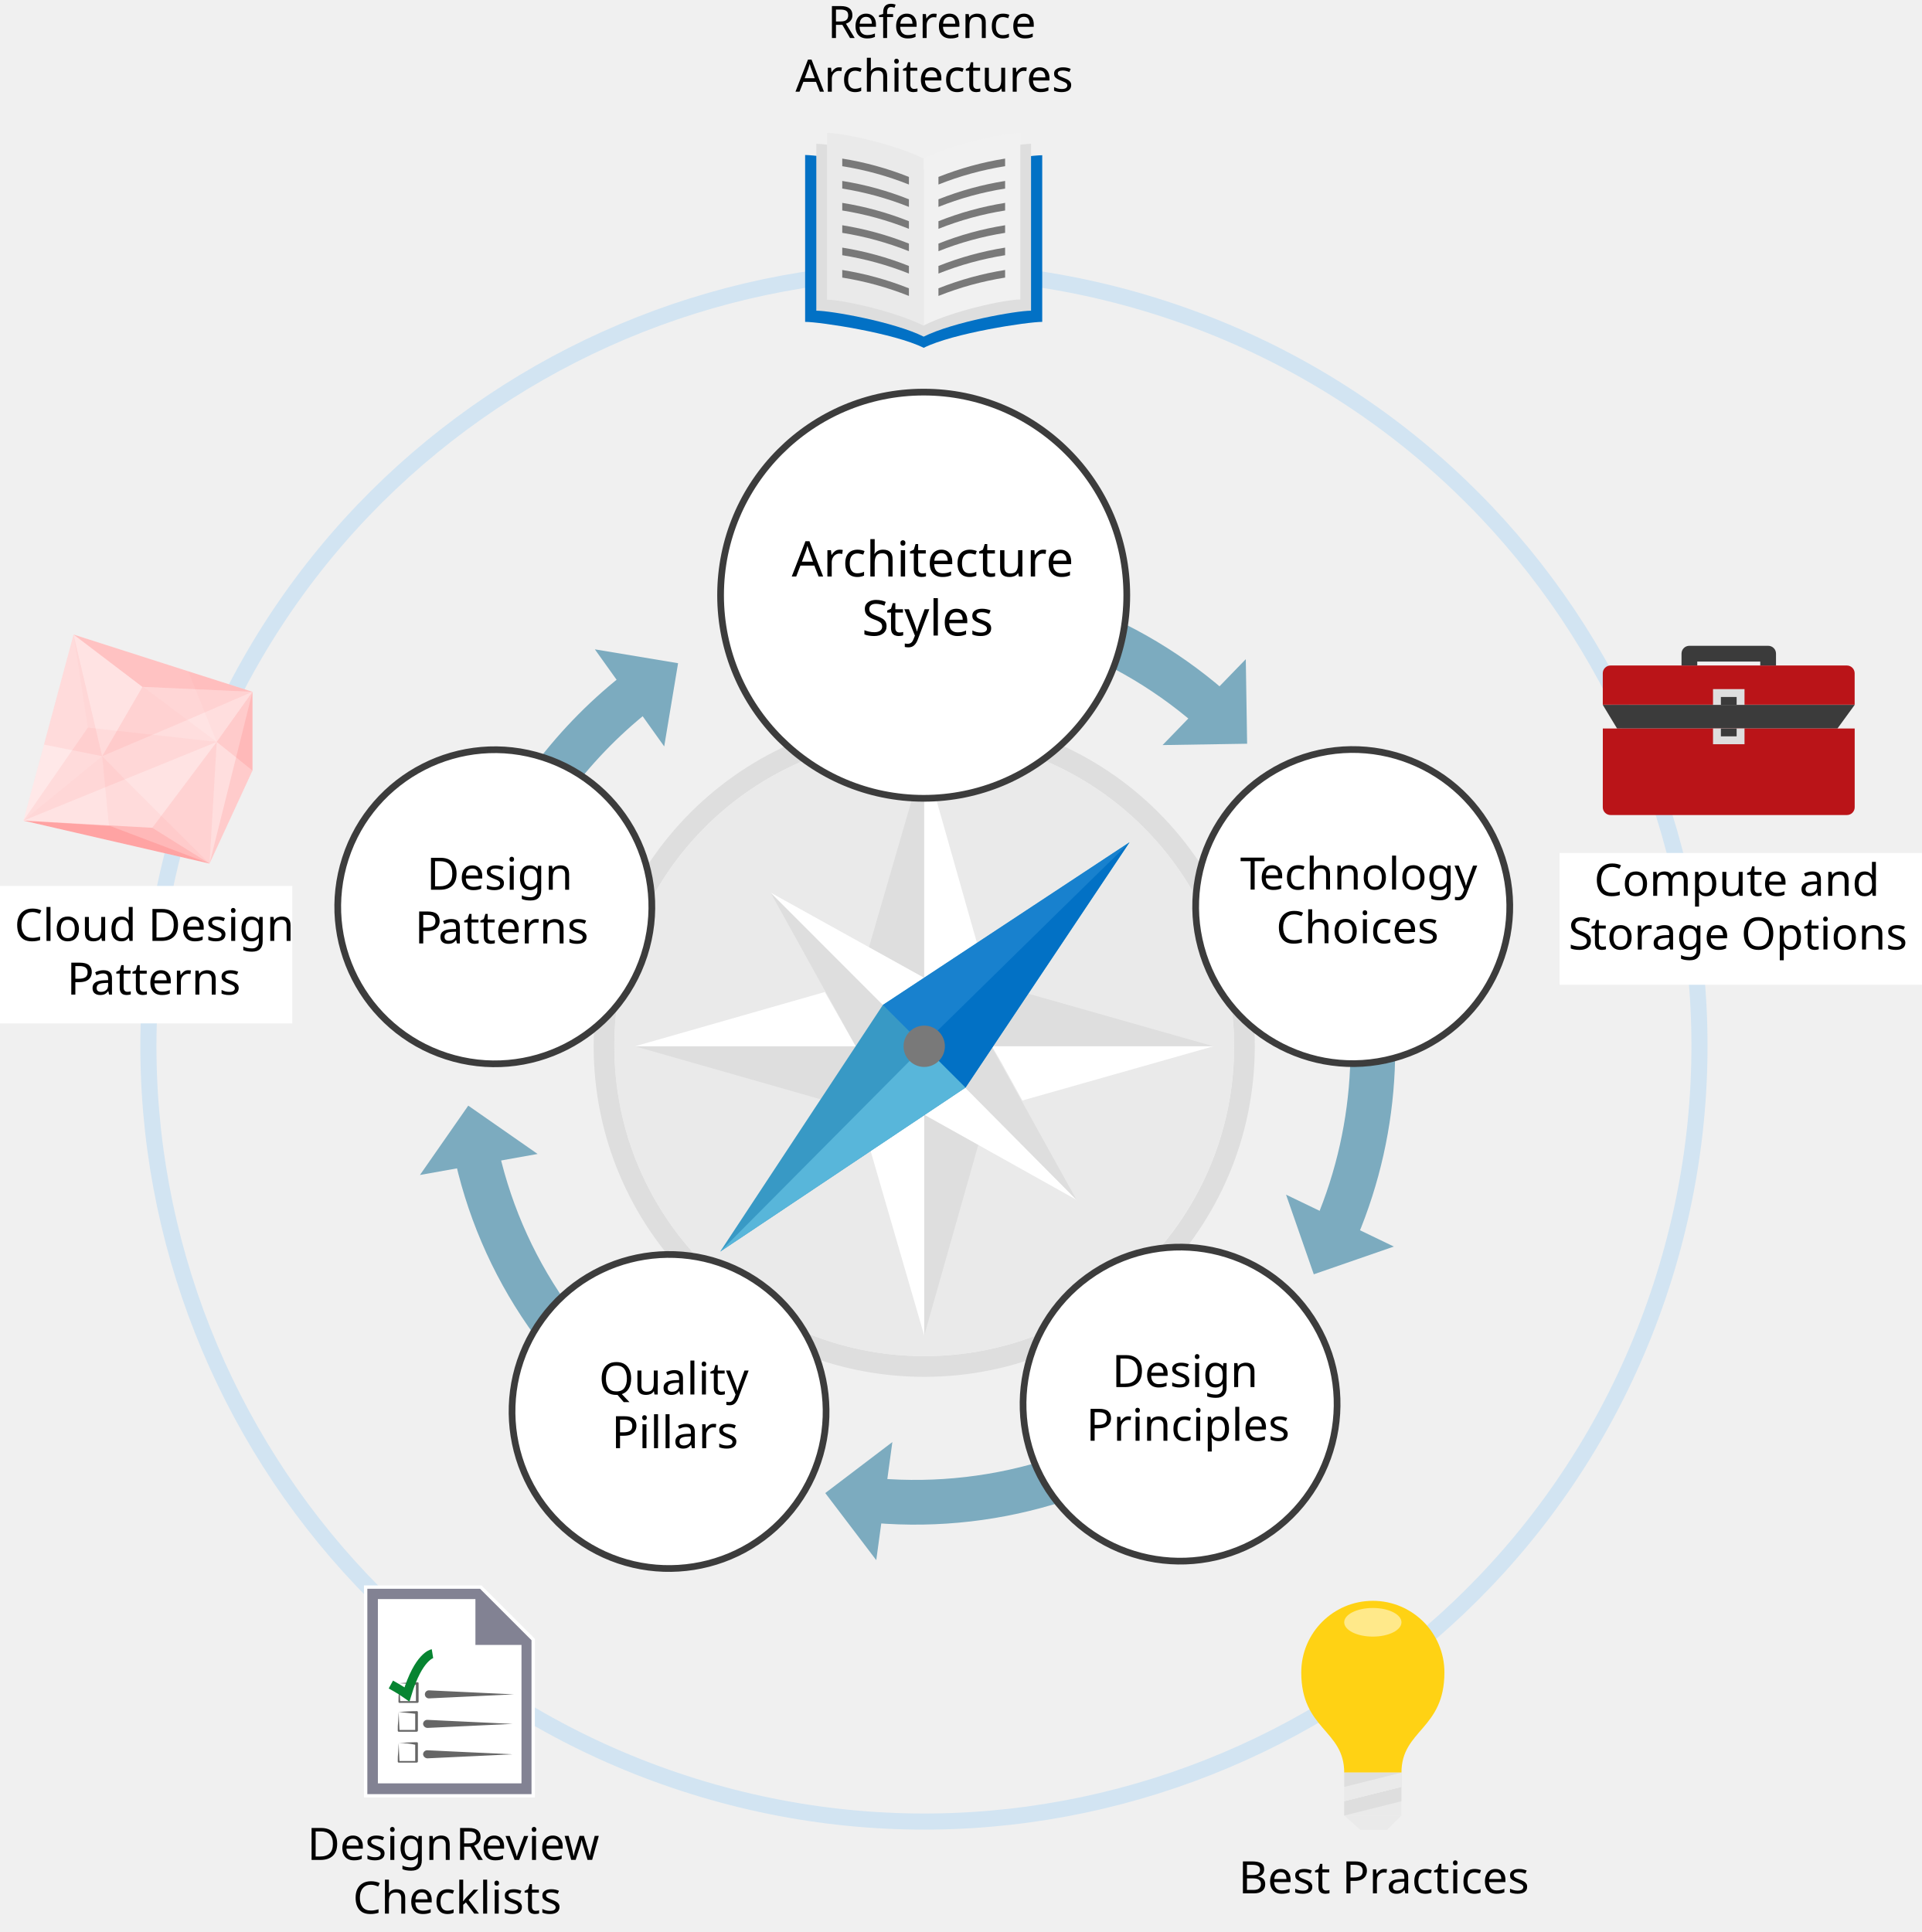
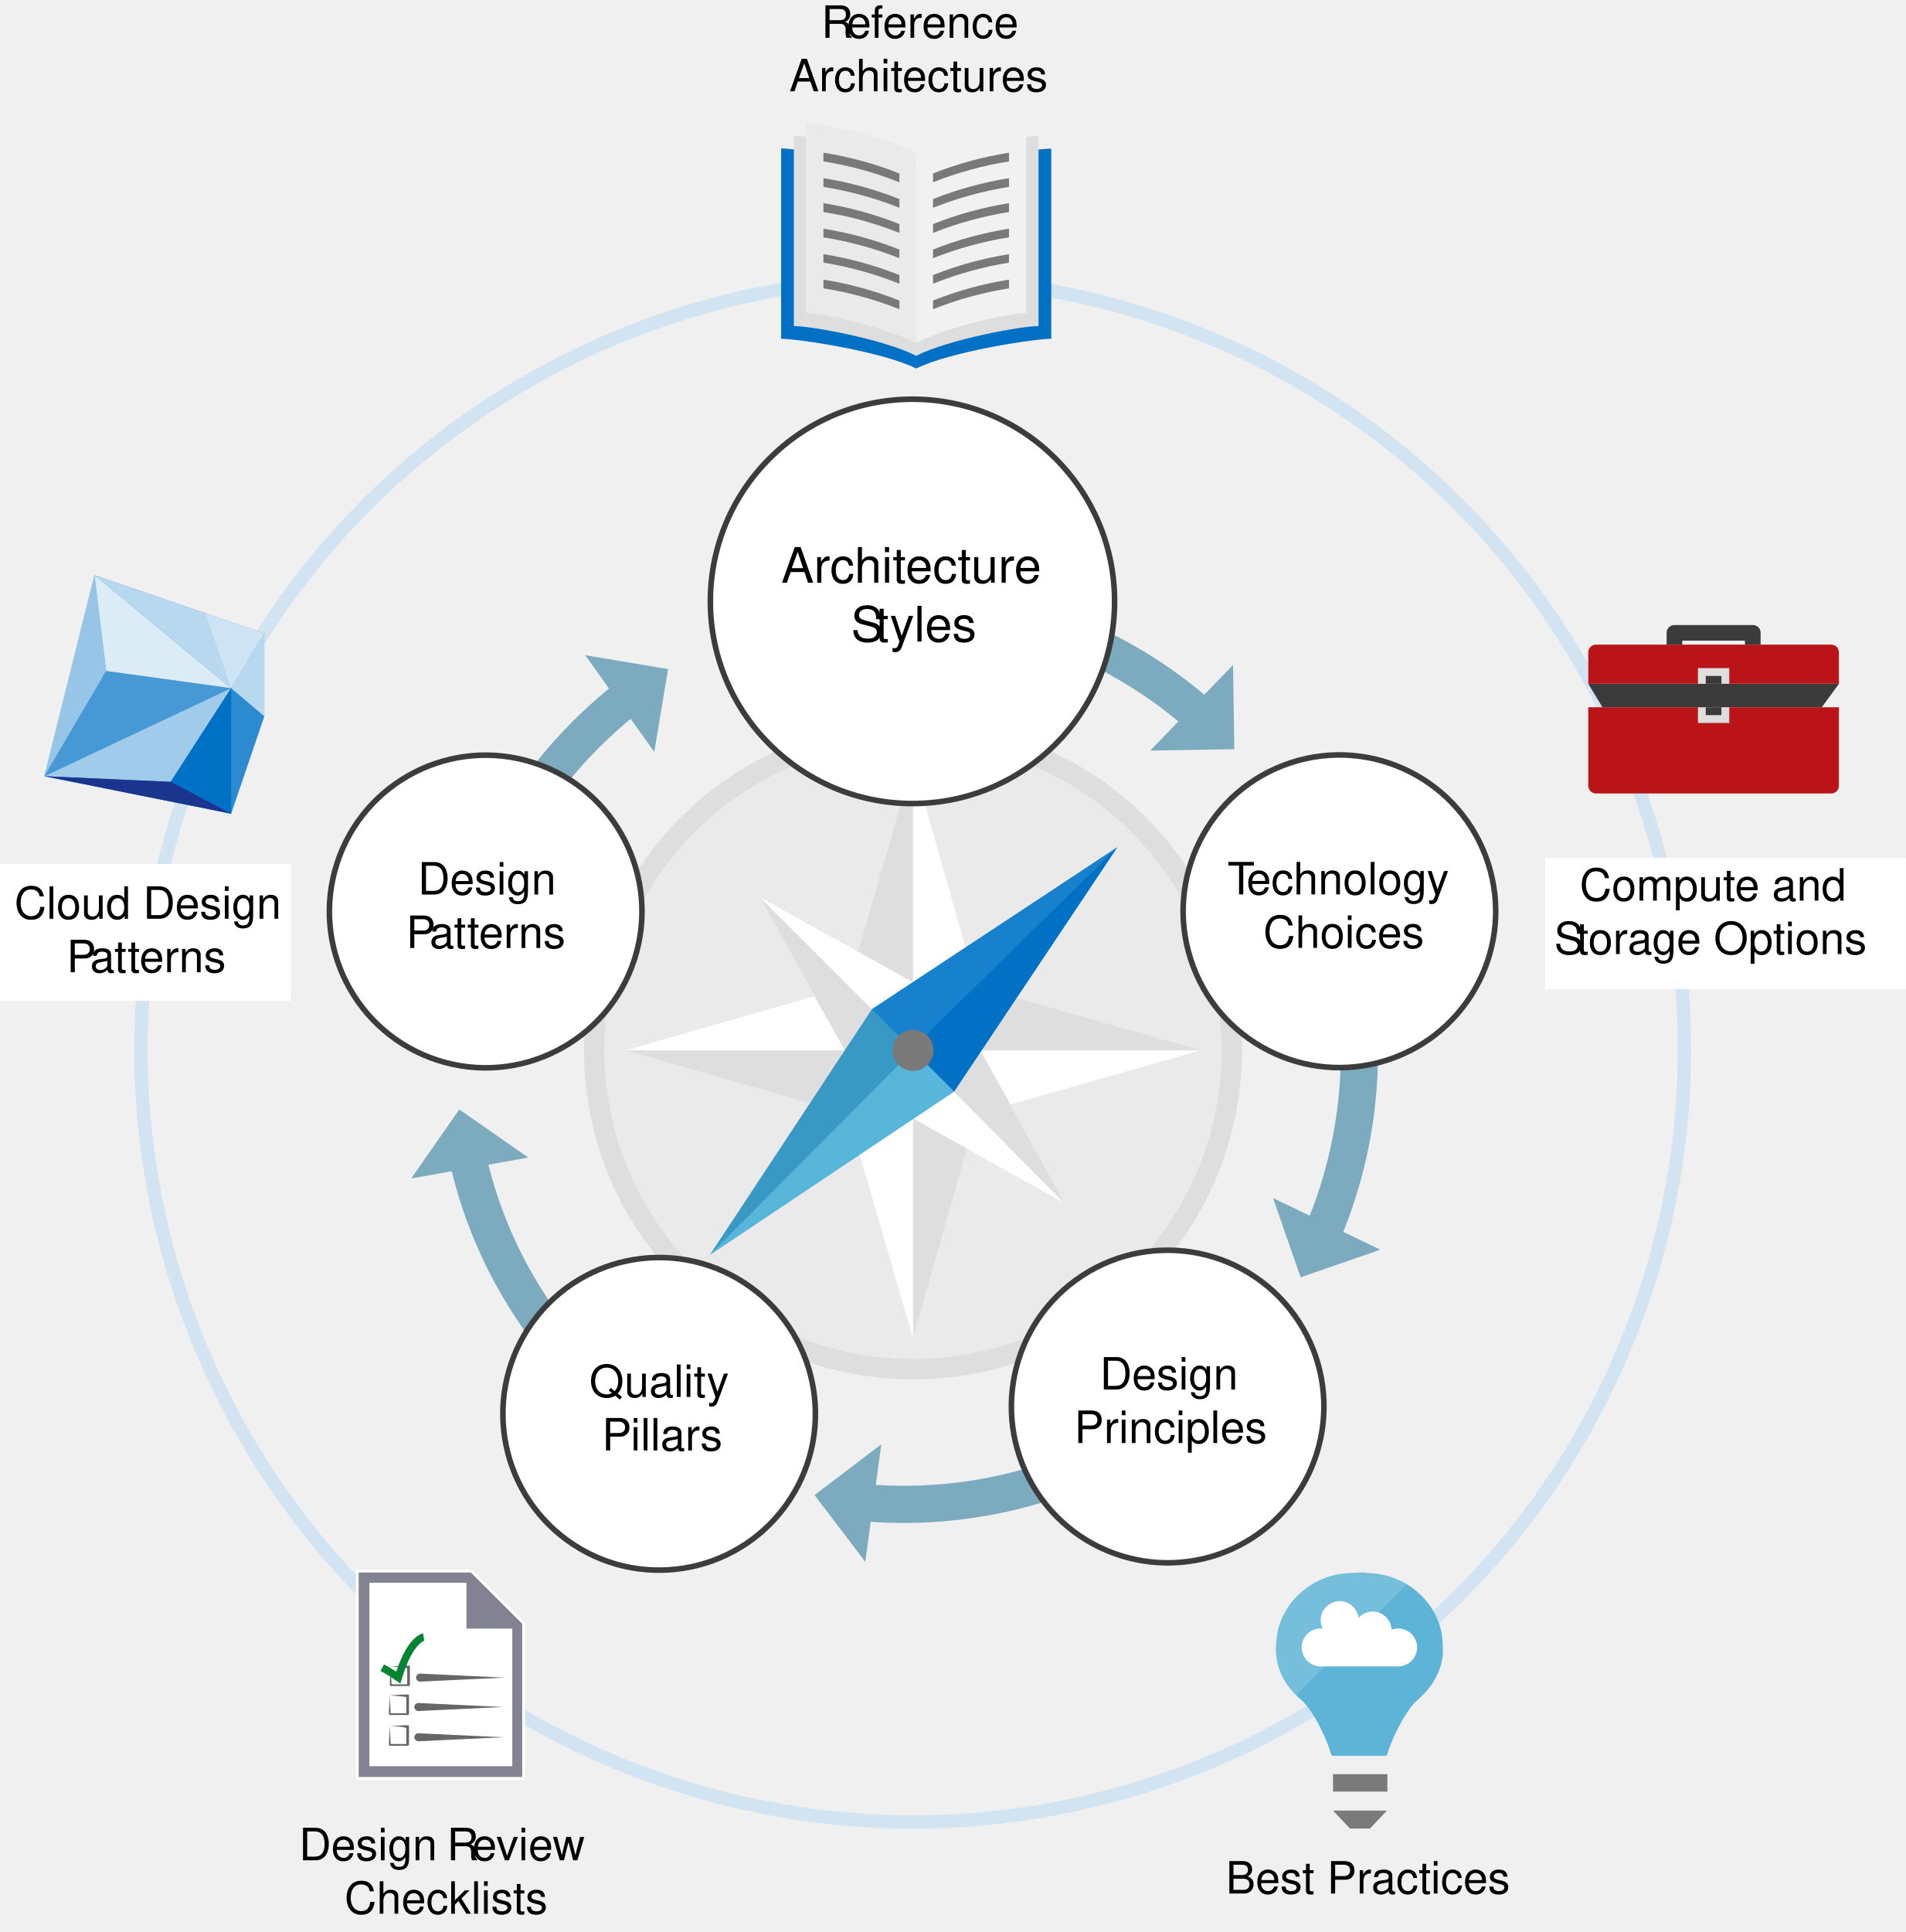
- <svg xmlns="http://www.w3.org/2000/svg" id="svg4157" width="429.61" height="431.87" viewBox="0 0 429.61 431.87">
+ <svg xmlns="http://www.w3.org/2000/svg" id="svg4157" width="512.87" height="519.77" viewBox="0 0 512.87 519.77">
  <defs>
-     <style>.cls-1,.cls-2,.cls-22,.cls-24,.cls-4{fill:none;}.cls-1,.cls-4{stroke:#d2e4f2;stroke-width:3.6px;}.cls-1,.cls-14,.cls-15,.cls-2,.cls-4{stroke-linecap:round;}.cls-2{stroke:#7cabbf;stroke-width:10px;}.cls-3{fill:#7cabbf;}.cls-15,.cls-16,.cls-18,.cls-33,.cls-34,.cls-35,.cls-36,.cls-37,.cls-38,.cls-4{isolation:isolate;}.cls-16,.cls-5{fill:#5da2d7;stroke:#5da2d7;}.cls-6{fill:#dedede;}.cls-7{fill:#eaeaea;}.cls-14,.cls-15,.cls-18,.cls-20,.cls-8{fill:#fff;}.cls-9{fill:#3899c5;}.cls-10{fill:#58b6da;}.cls-11{fill:#1881ce;}.cls-12{fill:#0271c5;}.cls-13{fill:#797979;}.cls-14,.cls-15{stroke:#3c3c3c;}.cls-14,.cls-15,.cls-20{stroke-width:1.5px;}.cls-17{fill:#ffd214;}.cls-18{opacity:0.5;}.cls-19{fill:#f1f1f1;}.cls-20{stroke:#fff;stroke-miterlimit:3;}.cls-21{fill:#828293;}.cls-23{fill:#666;}.cls-24{stroke:#078431;stroke-miterlimit:10;stroke-width:2px;}.cls-25{font-size:10px;}.cls-25,.cls-27{font-family:SegoeUI, Segoe UI;}.cls-26{letter-spacing:-0.03em;}.cls-27{font-size:11px;}.cls-28{letter-spacing:-0.03em;}.cls-29{letter-spacing:-0.1em;}.cls-30{letter-spacing:-0.03em;}.cls-31{fill:#3b3b3b;}.cls-32{fill:#ba1418;}.cls-33,.cls-34,.cls-35,.cls-36,.cls-37,.cls-38{fill:red;}.cls-33{opacity:0.05;}.cls-34{opacity:0.07;}.cls-35{opacity:0.1;}.cls-36{opacity:0.2;}.cls-37{opacity:0.15;}.cls-38{opacity:0.12;}</style>
+     <style>text{font-family:segoe-ui_normal,Segoe UI,Segoe,Segoe WP,Helvetica Neue,Helvetica,sans-serif;font-weight:500}.cls-1,.cls-17,.cls-19,.cls-2{fill:none;}.cls-1{stroke:#d2e4f2;stroke-width:3.6px;}.cls-1,.cls-13,.cls-2{stroke-linecap:round;}.cls-2{stroke:#7cabbf;stroke-width:10px;}.cls-3{fill:#7cabbf;}.cls-4{fill:#5da2d7;stroke:#5da2d7;}.cls-5{fill:#dedede;}.cls-6{fill:#eaeaea;}.cls-13,.cls-15,.cls-31,.cls-32,.cls-33,.cls-34,.cls-35,.cls-36,.cls-38,.cls-7{fill:#fff;}.cls-8{fill:#3899c5;}.cls-9{fill:#58b6da;}.cls-10{fill:#1881ce;}.cls-11{fill:#0271c5;}.cls-12{fill:#797979;}.cls-13{stroke:#3c3c3c;}.cls-13,.cls-15{stroke-width:1.5px;}.cls-14{fill:#f1f1f1;}.cls-15{stroke:#fff;stroke-miterlimit:3;}.cls-16{fill:#828293;}.cls-18{fill:#666;}.cls-19{stroke:#078431;stroke-miterlimit:10;stroke-width:2px;}.cls-20{font-size:11.98px;}.cls-21{letter-spacing:-0.03em;}.cls-22{letter-spacing:0em;}.cls-23{font-size:13.18px;}.cls-24{letter-spacing:-0.03em;}.cls-25{letter-spacing:-0.1em;}.cls-26{letter-spacing:-0.03em;}.cls-27{fill:#3b3b3b;}.cls-28{fill:#ba1418;}.cls-29{letter-spacing:-0.03em;}.cls-30{fill:#0072c6;}.cls-31{opacity:0.17;}.cls-31,.cls-32,.cls-33,.cls-34,.cls-35,.cls-36,.cls-38{isolation:isolate;}.cls-32{opacity:0.72;}.cls-33{opacity:0.28;}.cls-34{opacity:0.86;}.cls-35{opacity:0.31;}.cls-36{opacity:0.63;}.cls-37{fill:#1b348e;}.cls-38{opacity:0.59;}.cls-39{fill:#5db4d7;}.cls-40{fill:#7a7a7a;}.cls-41{opacity:0.15;}</style>
  </defs>
-   <circle id="circle5592" class="cls-1" cx="215.41" cy="246.12" r="173.31" transform="translate(-94.11 362.64) rotate(-72)" />
+   <circle id="circle5592" class="cls-1" cx="250.41" cy="285.84" r="207.62" transform="translate(-103.62 432.33) rotate(-72)" />
  <g id="circle5592-2" data-name="circle5592">
-     <path class="cls-2" d="M310.76,215a103.45,103.45,0,0,1-3.1,71.9" transform="translate(-8.89 -12.3)" />
-     <polygon class="cls-3" points="311.57 278.65 287.47 267.05 293.67 284.85 311.57 278.65" />
+     <path class="cls-2" d="M364.63,248.51a123.93,123.93,0,0,1-3.71,86.13" transform="translate(-4.8 -3.34)" />
+     <polygon class="cls-3" points="371.45 336.21 342.58 322.32 350.01 343.64 371.45 336.21" />
  </g>
  <g id="circle5592-3" data-name="circle5592">
-     <path class="cls-2" d="M274.06,328.45a100.87,100.87,0,0,1-28.7,14.6,103.34,103.34,0,0,1-40.6,4.7" transform="translate(-8.89 -12.3)" />
-     <polygon class="cls-3" points="195.87 348.75 199.47 322.35 184.47 333.75 195.87 348.75" />
+     <path class="cls-2" d="M320.67,384.48A120.84,120.84,0,0,1,286.29,402a123.8,123.8,0,0,1-48.64,5.63" transform="translate(-4.8 -3.34)" />
+     <polygon class="cls-3" points="232.85 420.19 237.16 388.56 219.19 402.22 232.85 420.19" />
  </g>
  <g id="circle5592-4" data-name="circle5592">
-     <path class="cls-2" d="M155.26,330.85a102.32,102.32,0,0,1-22.7-22.8,101,101,0,0,1-17-37.2" transform="translate(-8.89 -12.3)" />
-     <polygon class="cls-3" points="93.87 262.65 120.17 257.95 104.67 247.15 93.87 262.65" />
+     <path class="cls-2" d="M178.35,387.35A122.57,122.57,0,0,1,151.16,360a121,121,0,0,1-20.37-44.56" transform="translate(-4.8 -3.34)" />
+     <polygon class="cls-3" points="110.66 317.05 142.16 311.42 123.59 298.48 110.66 317.05" />
  </g>
  <g id="circle5592-5" data-name="circle5592">
-     <path class="cls-2" d="M212.06,145.35a101.13,101.13,0,0,1,31.8,5.1,102.25,102.25,0,0,1,35.6,20.1" transform="translate(-8.89 -12.3)" />
-     <polygon class="cls-3" points="278.47 147.35 259.87 166.55 278.77 166.25 278.47 147.35" />
+     <path class="cls-2" d="M246.39,165.13a121.15,121.15,0,0,1,38.1,6.11,122.49,122.49,0,0,1,42.65,24.08" transform="translate(-4.8 -3.34)" />
+     <polygon class="cls-3" points="331.8 178.92 309.52 201.92 332.16 201.56 331.8 178.92" />
  </g>
  <g id="circle5592-6" data-name="circle5592">
-     <path class="cls-2" d="M116.86,216.15a103.21,103.21,0,0,1,14.6-28.6,104.58,104.58,0,0,1,19.5-20.3" transform="translate(-8.89 -12.3)" />
-     <polygon class="cls-3" points="132.97 145.15 148.47 166.85 151.57 148.25 132.97 145.15" />
+     <path class="cls-2" d="M132.35,249.95a123.64,123.64,0,0,1,17.49-34.26,125.29,125.29,0,0,1,23.36-24.32" transform="translate(-4.8 -3.34)" />
+     <polygon class="cls-3" points="157.5 176.28 176.06 202.28 179.78 180 157.5 176.28" />
  </g>
-   <path class="cls-4" d="M-10.44-1.85" transform="translate(-8.89 -12.3)" />
-   <path class="cls-4" d="M-10.44-1.85" transform="translate(-8.89 -12.3)" />
-   <path id="path4809" class="cls-5" d="M196.76,259.05" transform="translate(-8.89 -12.3)" />
+   <path id="path4809" class="cls-4" d="M228.07,301.34" transform="translate(-4.8 -3.34)" />
  <g id="g4320">
-     <path id="path9" class="cls-6" d="M215.48,172.29a73.89,73.89,0,1,0,73.89,73.89A73.66,73.66,0,0,0,215.48,172.29Zm0,143.15a69.27,69.27,0,1,1,69.27-69.27A69.1,69.1,0,0,1,215.48,315.44Z" transform="translate(-8.89 -12.3)" />
-     <circle id="circle11" class="cls-7" cx="206.59" cy="233.88" r="69.27" />
-     <polygon id="polygon13" class="cls-6" points="206.59 169.23 194.18 211.94 194.18 211.94 202.55 216.56 206.59 218.58 206.59 215.41 206.59 169.23" />
-     <polygon id="polygon15" class="cls-6" points="210.34 251.19 206.88 249.17 206.59 249.17 206.59 249.46 206.59 252.35 206.59 298.53 218.71 255.81 210.34 251.19" />
-     <polygon id="polygon17" class="cls-8" points="206.59 169.23 218.71 211.94 218.71 211.94 210.34 216.56 206.59 218.58 206.59 215.41 206.59 169.23" />
-     <polygon id="polygon19" class="cls-8" points="202.55 251.19 206.01 249.17 206.59 249.17 206.59 249.46 206.59 252.35 206.59 298.53 194.18 255.81 202.55 251.19" />
-     <polygon id="polygon21" class="cls-6" points="141.94 233.88 184.37 246 184.37 246 188.98 237.63 191.29 233.88 188.12 233.88 141.94 233.88" />
-     <polygon id="polygon23" class="cls-6" points="223.91 229.84 221.89 233.59 221.6 233.88 222.18 233.88 225.06 233.88 271.24 233.88 228.53 221.75 223.91 229.84" />
-     <polygon id="polygon25" class="cls-8" points="141.94 233.88 184.37 221.75 184.37 221.75 188.98 229.84 191.29 233.88 188.12 233.88 141.94 233.88" />
-     <polygon id="polygon27" class="cls-8" points="223.91 237.63 221.89 234.17 221.6 233.88 222.18 233.88 225.06 233.88 271.24 233.88 228.53 246 223.91 237.63" />
-     <polygon id="polygon29" class="cls-6" points="191.29 233.88 191.29 233.88 206.59 233.88 172.25 199.53 172.25 199.53 191.29 233.88" />
-     <polygon id="polygon31" class="cls-8" points="191.29 233.88 191.29 233.88 206.59 233.88 172.25 268.22 172.25 268.22 191.29 233.88" />
-     <polygon id="polygon33" class="cls-6" points="206.59 249.17 206.59 248.88 206.59 233.88 172.25 268.22 172.25 268.22 206.59 249.17" />
-     <polygon id="polygon35" class="cls-8" points="206.59 249.17 206.59 248.88 206.59 233.88 240.65 268.22 240.65 268.22 206.59 249.17" />
-     <polygon id="polygon37" class="cls-6" points="221.6 233.88 221.6 233.88 206.59 233.88 240.65 268.22 240.65 268.22 221.6 233.88" />
-     <polygon id="polygon39" class="cls-8" points="221.6 233.88 221.6 233.88 206.59 233.88 240.65 199.53 240.65 199.53 221.6 233.88" />
-     <polygon id="polygon41" class="cls-6" points="206.59 218.58 206.59 218.87 206.59 233.88 240.65 199.53 240.65 199.53 206.59 218.58" />
-     <polygon id="polygon43" class="cls-8" points="206.59 218.58 206.59 218.87 206.59 233.88 172.25 199.53 172.25 199.53 206.59 218.58" />
-     <polygon id="polygon45" class="cls-9" points="160.99 279.77 215.83 243.11 252.48 188.28 197.35 224.64 197.35 224.64 160.99 279.77" />
-     <polygon id="polygon47" class="cls-10" points="160.99 279.77 215.83 243.11 206.59 233.88 160.99 279.77" />
-     <polygon id="polygon49" class="cls-11" points="252.48 188.28 197.35 224.64 206.59 233.88 252.48 188.28" />
-     <polygon id="polygon51" class="cls-12" points="252.48 188.28 215.83 243.11 206.3 233.59 252.48 188.28" />
-     <circle id="circle53" class="cls-13" cx="206.59" cy="233.88" r="4.62" />
+     <path id="path9" class="cls-5" d="M250.5,197.4A88.51,88.51,0,1,0,339,285.91,88.24,88.24,0,0,0,250.5,197.4Zm0,171.49a83,83,0,1,1,83-83A82.78,82.78,0,0,1,250.5,368.89Z" transform="translate(-4.8 -3.34)" />
+     <circle id="circle11" class="cls-6" cx="245.69" cy="282.57" r="82.98" />
+     <polygon id="polygon13" class="cls-5" points="245.69 205.12 230.83 256.3 230.83 256.3 240.85 261.83 245.69 264.25 245.69 260.44 245.69 205.12" />
+     <polygon id="polygon15" class="cls-5" points="250.19 303.32 246.04 300.9 245.69 300.9 245.69 301.24 245.69 304.7 245.69 360.02 260.22 308.85 250.19 303.32" />
+     <polygon id="polygon17" class="cls-7" points="245.69 205.12 260.22 256.3 260.22 256.3 250.19 261.83 245.69 264.25 245.69 260.44 245.69 205.12" />
+     <polygon id="polygon19" class="cls-7" points="240.85 303.32 245 300.9 245.69 300.9 245.69 301.24 245.69 304.7 245.69 360.02 230.83 308.85 240.85 303.32" />
+     <polygon id="polygon21" class="cls-5" points="168.25 282.57 219.07 297.1 219.07 297.1 224.6 287.07 227.37 282.57 223.57 282.57 168.25 282.57" />
+     <polygon id="polygon23" class="cls-5" points="266.44 277.73 264.02 282.23 263.67 282.57 264.37 282.57 267.82 282.57 323.14 282.57 271.97 268.05 266.44 277.73" />
+     <polygon id="polygon25" class="cls-7" points="168.25 282.57 219.07 268.05 219.07 268.05 224.6 277.73 227.37 282.57 223.57 282.57 168.25 282.57" />
+     <polygon id="polygon27" class="cls-7" points="266.44 287.07 264.02 282.92 263.67 282.57 264.37 282.57 267.82 282.57 323.14 282.57 271.97 297.1 266.44 287.07" />
+     <polygon id="polygon29" class="cls-5" points="227.37 282.57 227.37 282.57 245.69 282.57 204.55 241.43 204.55 241.43 227.37 282.57" />
+     <polygon id="polygon31" class="cls-7" points="227.37 282.57 227.37 282.57 245.69 282.57 204.55 323.72 204.55 323.72 227.37 282.57" />
+     <polygon id="polygon33" class="cls-5" points="245.69 300.9 245.69 300.55 245.69 282.57 204.55 323.72 204.55 323.72 245.69 300.9" />
+     <polygon id="polygon35" class="cls-7" points="245.69 300.9 245.69 300.55 245.69 282.57 286.49 323.72 286.49 323.72 245.69 300.9" />
+     <polygon id="polygon37" class="cls-5" points="263.67 282.57 263.67 282.57 245.69 282.57 286.49 323.72 286.49 323.72 263.67 282.57" />
+     <polygon id="polygon39" class="cls-7" points="263.67 282.57 263.67 282.57 245.69 282.57 286.49 241.43 286.49 241.43 263.67 282.57" />
+     <polygon id="polygon41" class="cls-5" points="245.69 264.25 245.69 264.59 245.69 282.57 286.49 241.43 286.49 241.43 245.69 264.25" />
+     <polygon id="polygon43" class="cls-7" points="245.69 264.25 245.69 264.59 245.69 282.57 204.55 241.43 204.55 241.43 245.69 264.25" />
+     <polygon id="polygon45" class="cls-8" points="191.06 337.55 256.76 293.64 300.67 227.94 234.63 271.51 234.63 271.51 191.06 337.55" />
+     <polygon id="polygon47" class="cls-9" points="191.06 337.55 256.76 293.64 245.69 282.57 191.06 337.55" />
+     <polygon id="polygon49" class="cls-10" points="300.67 227.94 234.63 271.51 245.69 282.57 300.67 227.94" />
+     <polygon id="polygon51" class="cls-11" points="300.67 227.94 256.76 293.64 245.35 282.23 300.67 227.94" />
+     <circle id="circle53" class="cls-12" cx="245.69" cy="282.57" r="5.53" />
  </g>
-   <circle id="circle5309" class="cls-14" cx="311.26" cy="214.96" r="35.1" transform="translate(-60.08 94.4) rotate(-18)" />
-   <path class="cls-15" d="M-10.44-1.85" transform="translate(-8.89 -12.3)" />
-   <path id="path5173" class="cls-5" d="M58.46,190.65" transform="translate(-8.89 -12.3)" />
-   <path class="cls-16" d="M-10.44-1.85" transform="translate(-8.89 -12.3)" />
-   <path class="cls-16" d="M-10.44-1.85" transform="translate(-8.89 -12.3)" />
-   <path id="path5185" class="cls-5" d="M208.06,167.35" transform="translate(-8.89 -12.3)" />
-   <circle id="path4715" class="cls-14" cx="206.47" cy="133.05" r="45.4" />
-   <circle id="circle4731" class="cls-14" cx="119.49" cy="215" r="35.1" transform="translate(-130.8 249.9) rotate(-72)" />
-   <circle id="circle4743" class="cls-14" cx="158.45" cy="327.82" r="35.1" transform="translate(-208.79 251.02) rotate(-54)" />
-   <circle id="circle4749" class="cls-14" cx="272.68" cy="326.16" r="35.1" transform="translate(-148.53 210.28) rotate(-36)" />
-   <g id="g5172">
-     <path id="svg_1-0" data-name="svg 1-0" class="cls-17" d="M315.76,370.14a16,16,0,0,0-16,16c0,12.8,9.6,12.8,9.6,22.4h12.8c0-9.6,9.6-9.6,9.6-22.4A16,16,0,0,0,315.76,370.14Z" transform="translate(-8.89 -12.3)" />
-     <polygon id="svg_2-3" data-name="svg 2-3" class="cls-7" points="313.27 405.84 300.47 405.84 300.47 405.84 304.07 409.04 310.07 409.04 313.27 405.84" />
-     <rect id="svg_3-7" data-name="svg 3-7" class="cls-7" x="300.47" y="402.64" width="12.8" height="3.2" />
-     <polygon id="svg_4-1" data-name="svg 4-1" class="cls-6" points="313.27 399.44 300.47 402.64 300.47 402.64 300.47 405.84 313.27 402.64 313.27 399.44" />
-     <rect id="svg_5-5" data-name="svg 5-5" class="cls-6" x="300.47" y="396.24" width="12.8" height="3.2" />
-     <polygon id="svg_6-37" data-name="svg 6-37" class="cls-7" points="313.27 396.24 300.47 399.44 300.47 399.44 300.47 402.64 313.27 399.44 313.27 396.24" />
-     <ellipse id="svg_7-15" data-name="svg 7-15" class="cls-18" cx="306.87" cy="362.64" rx="6.4" ry="3.2" />
+   <circle id="circle5309" class="cls-13" cx="365.24" cy="248.51" r="42.05" transform="translate(-63.72 121.68) rotate(-18)" />
+   <path id="path5173" class="cls-4" d="M62.39,219.4" transform="translate(-4.8 -3.34)" />
+   <path id="path5185" class="cls-4" d="M241.6,191.48" transform="translate(-4.8 -3.34)" />
+   <circle id="path4715" class="cls-13" cx="245.55" cy="161.79" r="54.39" />
+   <circle id="circle4731" class="cls-13" cx="135.5" cy="248.56" r="42.05" transform="translate(-147.57 297.28) rotate(-72)" />
+   <circle id="circle4743" class="cls-13" cx="182.18" cy="383.72" r="42.05" transform="translate(-240.14 302.21) rotate(-54)" />
+   <circle id="circle4749" class="cls-13" cx="319.02" cy="381.73" r="42.05" transform="translate(-168.25 257.09) rotate(-36)" />
+   <path class="cls-11" d="M251.35,51.28c-9.05-4.53-31.82-8-36.35-8V94.48c4.53,0,27.29,3.43,36.35,8,9.05-4.53,31.82-8,36.35-8V43.32C283.17,43.32,260.41,46.75,251.35,51.28Z" transform="translate(-4.8 -3.34)" />
+   <path class="cls-5" d="M251.35,47.85c-9.05-4.53-28.39-8-32.92-8V91.06c4.53,0,23.87,3.43,32.92,8h0c9.05-4.53,28.39-8,32.92-8V39.9C279.75,39.9,260.41,43.32,251.35,47.85Z" transform="translate(-4.8 -3.34)" />
+   <path class="cls-14" d="M251.35,44.42V95.58c9.05-4.53,25-8,29.63-8V36.47C276.32,36.47,260.41,39.9,251.35,44.42Z" transform="translate(-4.8 -3.34)" />
+   <path class="cls-6" d="M221.73,36.47V87.63c4.53,0,20.44,3.43,29.63,8V44.42C242.3,39.9,226.39,36.47,221.73,36.47Z" transform="translate(-4.8 -3.34)" />
+   <path class="cls-12" d="M246.83,52.38a96.06,96.06,0,0,0-20.44-5.62V44.42A96.06,96.06,0,0,1,246.83,50Z" transform="translate(-4.8 -3.34)" />
+   <path class="cls-12" d="M246.83,59.24a96.06,96.06,0,0,0-20.44-5.62V51.28a96.05,96.05,0,0,1,20.44,5.62Z" transform="translate(-4.8 -3.34)" />
+   <path class="cls-12" d="M246.83,66a96.06,96.06,0,0,0-20.44-5.62V58a96.06,96.06,0,0,1,20.44,5.62Z" transform="translate(-4.8 -3.34)" />
+   <path class="cls-12" d="M246.83,72.81a96.06,96.06,0,0,0-20.44-5.62V64.86a96.06,96.06,0,0,1,20.44,5.62Z" transform="translate(-4.8 -3.34)" />
+   <path class="cls-12" d="M246.83,79.67A96.06,96.06,0,0,0,226.39,74V71.72a96.06,96.06,0,0,1,20.44,5.62Z" transform="translate(-4.8 -3.34)" />
+   <path class="cls-12" d="M246.83,86.53a96.06,96.06,0,0,0-20.44-5.62V78.57a96.06,96.06,0,0,1,20.44,5.62Z" transform="translate(-4.8 -3.34)" />
+   <path class="cls-12" d="M255.88,52.38a96.06,96.06,0,0,1,20.44-5.62V44.42A96.06,96.06,0,0,0,255.88,50Z" transform="translate(-4.8 -3.34)" />
+   <path class="cls-12" d="M255.88,59.24a96.06,96.06,0,0,1,20.44-5.62V51.28a96.05,96.05,0,0,0-20.44,5.62Z" transform="translate(-4.8 -3.34)" />
+   <path class="cls-12" d="M255.88,66a96.06,96.06,0,0,1,20.44-5.62V58a96.06,96.06,0,0,0-20.44,5.62Z" transform="translate(-4.8 -3.34)" />
+   <path class="cls-12" d="M255.88,72.81a96.06,96.06,0,0,1,20.44-5.62V64.86a96.06,96.06,0,0,0-20.44,5.62Z" transform="translate(-4.8 -3.34)" />
+   <path class="cls-12" d="M255.88,79.67A96.06,96.06,0,0,1,276.32,74V71.72a96.06,96.06,0,0,0-20.44,5.62Z" transform="translate(-4.8 -3.34)" />
+   <path class="cls-12" d="M255.88,86.53a96.06,96.06,0,0,1,20.44-5.62V78.57a96.06,96.06,0,0,0-20.44,5.62Z" transform="translate(-4.8 -3.34)" />
+   <path class="cls-1" d="M250.35,411" transform="translate(-4.8 -3.34)" />
+   <g id="shape62-3">
+     <path id="path3361" class="cls-15" d="M131.51,426.4H101.32v55h44V440.17L131.51,426.4Z" transform="translate(-4.8 -3.34)" />
  </g>
-   <path class="cls-12" d="M215.36,52.75c-6.6-3.3-23.2-5.8-26.5-5.8v37.3c3.3,0,19.9,2.5,26.5,5.8,6.6-3.3,23.2-5.8,26.5-5.8V47C238.56,47,222,49.45,215.36,52.75Z" transform="translate(-8.89 -12.3)" />
-   <path class="cls-6" d="M215.36,50.25c-6.6-3.3-20.7-5.8-24-5.8v37.3c3.3,0,17.4,2.5,24,5.8h0c6.6-3.3,20.7-5.8,24-5.8V44.45C236.06,44.45,222,47,215.36,50.25Z" transform="translate(-8.89 -12.3)" />
-   <path class="cls-19" d="M215.36,47.75v37.3c6.6-3.3,18.2-5.8,21.6-5.8V42C233.56,42,222,44.45,215.36,47.75Z" transform="translate(-8.89 -12.3)" />
-   <path class="cls-7" d="M193.76,42v37.3c3.3,0,14.9,2.5,21.6,5.8V47.75C208.76,44.45,197.16,42,193.76,42Z" transform="translate(-8.89 -12.3)" />
-   <path class="cls-13" d="M212.06,53.55a70,70,0,0,0-14.9-4.1v-1.7a70,70,0,0,1,14.9,4.1Z" transform="translate(-8.89 -12.3)" />
-   <path class="cls-13" d="M212.06,58.55a70,70,0,0,0-14.9-4.1v-1.7a70,70,0,0,1,14.9,4.1Z" transform="translate(-8.89 -12.3)" />
-   <path class="cls-13" d="M212.06,63.45a70,70,0,0,0-14.9-4.1v-1.7a70,70,0,0,1,14.9,4.1Z" transform="translate(-8.89 -12.3)" />
-   <path class="cls-13" d="M212.06,68.45a70,70,0,0,0-14.9-4.1v-1.7a70,70,0,0,1,14.9,4.1Z" transform="translate(-8.89 -12.3)" />
-   <path class="cls-13" d="M212.06,73.45a70,70,0,0,0-14.9-4.1v-1.7a70,70,0,0,1,14.9,4.1Z" transform="translate(-8.89 -12.3)" />
-   <path class="cls-13" d="M212.06,78.45a70,70,0,0,0-14.9-4.1v-1.7a70,70,0,0,1,14.9,4.1Z" transform="translate(-8.89 -12.3)" />
-   <path class="cls-13" d="M218.66,53.55a70,70,0,0,1,14.9-4.1v-1.7a70,70,0,0,0-14.9,4.1Z" transform="translate(-8.89 -12.3)" />
-   <path class="cls-13" d="M218.66,58.55a70,70,0,0,1,14.9-4.1v-1.7a70,70,0,0,0-14.9,4.1Z" transform="translate(-8.89 -12.3)" />
-   <path class="cls-13" d="M218.66,63.45a70,70,0,0,1,14.9-4.1v-1.7a70,70,0,0,0-14.9,4.1Z" transform="translate(-8.89 -12.3)" />
-   <path class="cls-13" d="M218.66,68.45a70,70,0,0,1,14.9-4.1v-1.7a70,70,0,0,0-14.9,4.1Z" transform="translate(-8.89 -12.3)" />
-   <path class="cls-13" d="M218.66,73.45a70,70,0,0,1,14.9-4.1v-1.7a70,70,0,0,0-14.9,4.1Z" transform="translate(-8.89 -12.3)" />
-   <path class="cls-13" d="M218.66,78.45a70,70,0,0,1,14.9-4.1v-1.7a70,70,0,0,0-14.9,4.1Z" transform="translate(-8.89 -12.3)" />
-   <path class="cls-1" d="M215.36,350.55" transform="translate(-8.89 -12.3)" />
-   <g id="shape62-3">
-     <path id="path3361" class="cls-20" d="M116.16,367.45H91v45.9h36.7v-34.4l-11.5-11.5Z" transform="translate(-8.89 -12.3)" />
-   </g>
-   <path id="path3366" class="cls-8" d="M116.16,367.45H91v45.9h36.7v-34.4l-11.5-11.5Z" transform="translate(-8.89 -12.3)" />
-   <path id="path3371" class="cls-21" d="M116.16,367.45H91v45.9h36.7v-34.4l-11.5-11.5Zm9.2,43.5h-32v-41.2h21.8V380h10.3v30.9Z" transform="translate(-8.89 -12.3)" />
+   <path id="path3366" class="cls-7" d="M131.51,426.4H101.32v55h44V440.17L131.51,426.4Z" transform="translate(-4.8 -3.34)" />
+   <path id="path3371" class="cls-16" d="M131.51,426.4H101.32v55h44V440.17L131.51,426.4Zm11,52.11H104.2V429.15h26.12v12.34h12.34v37Z" transform="translate(-4.8 -3.34)" />
  <g id="shape69-17">
-     <rect id="rect3396" class="cls-22" x="82.07" y="355.15" width="36.7" height="45.8" />
+     <rect id="rect3396" class="cls-17" x="96.52" y="423.06" width="43.97" height="54.87" />
  </g>
  <g id="rect3406">
-     <rect class="cls-8" x="89.27" y="376.25" width="4.1" height="4.2" />
-     <path class="cls-23" d="M98.16,388.55c1.3-.1,2.6-.2,4.1-.2a.22.22,0,0,1,.2.2h0v4.1a.27.27,0,0,1-.3.3h-4a.22.22,0,0,1-.2-.2,17,17,0,0,1,.1-2.2Zm0,0,.1,2.2c0,.7.1,1.4.1,2l-.2-.2h4l-.3.3v-4.1l.2.2C101,388.75,99.56,388.65,98.16,388.55Z" transform="translate(-8.89 -12.3)" />
+     <rect class="cls-7" x="105.14" y="448.33" width="4.91" height="5.03" />
+     <path class="cls-18" d="M109.95,451.67c1.56-.12,3.11-.24,4.91-.24a.26.26,0,0,1,.24.24h0v4.91a.32.32,0,0,1-.36.36h-4.79a.26.26,0,0,1-.24-.24,20.31,20.31,0,0,1,.12-2.64Zm0,0,.12,2.64c0,.84.12,1.68.12,2.4l-.24-.24h4.79l-.36.36v-4.91l.24.24C113.3,451.91,111.62,451.79,109.95,451.67Z" transform="translate(-4.8 -3.34)" />
  </g>
-   <path class="cls-23" d="M104.76,390.15l19,.9-19,.9a.9.9,0,1,1,0-1.8Z" transform="translate(-8.89 -12.3)" />
-   <path class="cls-24" d="M96.26,388.85s2.2,1.2,3.6,2.2c2.6-8.6,5.7-9.1,5.7-9.1" transform="translate(-8.89 -12.3)" />
+   <path class="cls-18" d="M117.85,453.59l22.76,1.08-22.76,1.08a1.08,1.08,0,1,1,0-2.16Z" transform="translate(-4.8 -3.34)" />
+   <path class="cls-19" d="M107.67,452s2.64,1.44,4.31,2.64c3.11-10.3,6.83-10.9,6.83-10.9" transform="translate(-4.8 -3.34)" />
  <g id="rect3406-2" data-name="rect3406">
-     <rect class="cls-8" x="89.07" y="382.75" width="4.1" height="4.2" />
-     <path class="cls-23" d="M98,395c1.3-.1,2.6-.2,4.1-.2a.22.22,0,0,1,.2.2h0v4.1a.27.27,0,0,1-.3.3H98a.22.22,0,0,1-.2-.2,17,17,0,0,1,.1-2.2Zm0,0,.1,2.2c0,.7.1,1.4.1,2L98,399h4l-.3.3v-4.1l.2.2C100.66,395.25,99.36,395.15,98,395Z" transform="translate(-8.89 -12.3)" />
+     <rect class="cls-7" x="104.9" y="456.12" width="4.91" height="5.03" />
+     <path class="cls-18" d="M109.71,459.46c1.56-.12,3.11-.24,4.91-.24a.26.26,0,0,1,.24.24h0v4.91a.32.32,0,0,1-.36.36h-4.79a.26.26,0,0,1-.24-.24,20.31,20.31,0,0,1,.12-2.64Zm0,0,.12,2.64c0,.84.12,1.68.12,2.4l-.24-.24h4.79l-.36.36V459.7l.24.24C112.94,459.7,111.38,459.58,109.71,459.46Z" transform="translate(-4.8 -3.34)" />
  </g>
-   <path class="cls-23" d="M104.46,396.75l19,.9-19,.9a1,1,0,0,1-1-.9.92.92,0,0,1,1-.9Z" transform="translate(-8.89 -12.3)" />
+   <path class="cls-18" d="M117.49,461.5l22.76,1.08-22.76,1.08a1.18,1.18,0,0,1-1.2-1.08,1.11,1.11,0,0,1,1.2-1.08Z" transform="translate(-4.8 -3.34)" />
  <g id="rect3406-3" data-name="rect3406">
-     <rect class="cls-8" x="89.07" y="389.65" width="4.1" height="4.2" />
-     <path class="cls-23" d="M98,401.95c1.3-.1,2.6-.2,4.1-.2a.22.22,0,0,1,.2.2h0V406a.27.27,0,0,1-.3.3H98a.22.22,0,0,1-.2-.2,17,17,0,0,1,.1-2.2Zm0,0,.1,2.2c0,.7.1,1.4.1,2l-.2-.2h4l-.3.3v-4.1l.2.2A16.11,16.11,0,0,0,98,401.95Z" transform="translate(-8.89 -12.3)" />
+     <rect class="cls-7" x="104.9" y="464.39" width="4.91" height="5.03" />
+     <path class="cls-18" d="M109.71,467.73c1.56-.12,3.11-.24,4.91-.24a.26.26,0,0,1,.24.24h0v4.91a.32.32,0,0,1-.36.36h-4.79a.26.26,0,0,1-.24-.24,20.31,20.31,0,0,1,.12-2.64Zm0,0,.12,2.64c0,.84.12,1.68.12,2.4l-.24-.24h4.79l-.36.36V468l.24.24A19.3,19.3,0,0,0,109.71,467.73Z" transform="translate(-4.8 -3.34)" />
  </g>
-   <path class="cls-23" d="M104.46,403.55l19,.9-19,.9a1,1,0,0,1-1-.9.92.92,0,0,1,1-.9Z" transform="translate(-8.89 -12.3)" />
-   <text class="cls-25" transform="translate(184.99 8.5)">
-     <tspan class="cls-26">R</tspan>
-     <tspan x="5.69" y="0">eference</tspan>
-     <tspan x="-7.18" y="12">Architectures</tspan>
+   <path class="cls-18" d="M117.49,469.64l22.76,1.08-22.76,1.08a1.18,1.18,0,0,1-1.2-1.08,1.11,1.11,0,0,1,1.2-1.08Z" transform="translate(-4.8 -3.34)" />
+   <text class="cls-20" transform="translate(221.01 10.18)">
+     <tspan class="cls-21">R<tspan class="cls-22" x="6.81" y="0">eference</tspan>
+     </tspan>
+     <tspan x="-8.61" y="14.38">Architectures</tspan>
  </text>
-   <text class="cls-27" transform="translate(176.98 128.87)">Architecture<tspan class="cls-28" x="15.68" y="13.2">S</tspan>
-     <tspan x="21.17" y="13.2">tyles</tspan>
+   <text class="cls-23" transform="translate(210.22 156.78)">Architecture<tspan class="cls-24" x="18.78" y="15.81">S</tspan>
+     <tspan x="25.36" y="15.81">tyles</tspan>
  </text>
-   <text class="cls-25" transform="translate(277.22 198.85)">
-     <tspan class="cls-29">T</tspan>
-     <tspan x="4.26" y="0">echnology</tspan>
-     <tspan x="8.04" y="12">Choices</tspan>
+   <text class="cls-20" transform="translate(330.31 240.62)">
+     <tspan class="cls-25">T</tspan>
+     <tspan x="5.11" y="0">echnology</tspan>
+     <tspan x="9.63" y="14.38">Choices</tspan>
  </text>
-   <text class="cls-25" transform="translate(95.37 198.89)">Design<tspan class="cls-30" x="-2.64" y="12">P</tspan>
-     <tspan x="2.62" y="12">atterns</tspan>
+   <text class="cls-20" transform="translate(112.45 240.66)">Design<tspan class="cls-26" x="-3.16" y="14.38">P</tspan>
+     <tspan x="3.14" y="14.38">atterns</tspan>
  </text>
-   <text class="cls-25" transform="translate(133.88 311.72)">Quality<tspan x="2.84" y="12">Pillars</tspan>
+   <text class="cls-20" transform="translate(158.59 375.83)">Quality<tspan x="3.4" y="14.38">Pillars</tspan>
  </text>
-   <text class="cls-25" transform="translate(248.57 310.06)">Design<tspan x="-5.76" y="12">Principles</tspan>
+   <text class="cls-20" transform="translate(295.98 373.83)">Design<tspan x="-6.9" y="14.38">Principles</tspan>
  </text>
  <g id="g4442">
-     <polygon id="svg_1" data-name="svg 1" class="cls-31" points="358.27 157.56 414.58 157.56 414.58 157.56 410.73 162.84 361.46 162.84 358.27 157.56" />
-     <path id="svg_2" data-name="svg 2" class="cls-32" d="M367.17,175.14h56.3v17.59a1.74,1.74,0,0,1-1.76,1.76H368.92a1.74,1.74,0,0,1-1.76-1.76Z" transform="translate(-8.89 -12.3)" />
-     <path id="svg_3" data-name="svg 3" class="cls-32" d="M368.92,161.06h52.78a1.74,1.74,0,0,1,1.76,1.76v7h-56.3v-7A1.74,1.74,0,0,1,368.92,161.06Z" transform="translate(-8.89 -12.3)" />
-     <rect id="svg_4" data-name="svg 4" class="cls-6" x="382.91" y="162.84" width="7.04" height="3.52" />
-     <rect id="svg_5" data-name="svg 5" class="cls-31" x="384.67" y="162.84" width="3.52" height="1.76" />
-     <rect id="svg_6" data-name="svg 6" class="cls-6" x="382.91" y="154.04" width="7.04" height="3.52" />
-     <rect id="svg_7" data-name="svg 7" class="cls-31" x="384.67" y="155.8" width="3.52" height="1.76" />
-     <path id="svg_8" data-name="svg 8" class="cls-31" d="M384.76,158.42v2.64h3.52v-.88h14.08v.88h3.52v-2.64a1.74,1.74,0,0,0-1.76-1.76H386.52A1.74,1.74,0,0,0,384.76,158.42Z" transform="translate(-8.89 -12.3)" />
+     <polygon id="svg_1" data-name="svg 1" class="cls-27" points="427.41 183.96 494.86 183.96 494.86 183.96 490.25 190.28 431.23 190.28 427.41 183.96" />
+     <path id="svg_2" data-name="svg 2" class="cls-28" d="M432.21,193.62h67.45V214.7a2.08,2.08,0,0,1-2.11,2.11H434.32a2.08,2.08,0,0,1-2.11-2.11Z" transform="translate(-4.8 -3.34)" />
+     <path id="svg_3" data-name="svg 3" class="cls-28" d="M434.32,176.76h63.23a2.08,2.08,0,0,1,2.11,2.11v8.43H432.21v-8.43A2.08,2.08,0,0,1,434.32,176.76Z" transform="translate(-4.8 -3.34)" />
+     <rect id="svg_4" data-name="svg 4" class="cls-5" x="456.92" y="190.28" width="8.43" height="4.22" />
+     <rect id="svg_5" data-name="svg 5" class="cls-27" x="459.02" y="190.28" width="4.22" height="2.11" />
+     <rect id="svg_6" data-name="svg 6" class="cls-5" x="456.92" y="179.74" width="8.43" height="4.22" />
+     <rect id="svg_7" data-name="svg 7" class="cls-27" x="459.02" y="181.85" width="4.22" height="2.11" />
+     <path id="svg_8" data-name="svg 8" class="cls-27" d="M453.29,173.6v3.16h4.22V175.7h16.86v1.05h4.22V173.6a2.08,2.08,0,0,0-2.11-2.11H455.4A2.08,2.08,0,0,0,453.29,173.6Z" transform="translate(-4.8 -3.34)" />
  </g>
-   <rect class="cls-8" x="348.61" y="190.67" width="81" height="29.46" />
-   <text class="cls-25" transform="translate(356.33 200.25)">Compute and<tspan class="cls-28" x="-5.73" y="12">S</tspan>
-     <tspan x="-0.74" y="12">torage Options</tspan>
+   <rect class="cls-7" x="415.83" y="230.81" width="97.04" height="35.29" />
+   <text class="cls-20" transform="translate(425.08 242.29)">Compute and<tspan class="cls-29" x="-6.86" y="14.38">S</tspan>
+     <tspan x="-0.88" y="14.38">torage Options</tspan>
  </text>
-   <g id="svg_1-7" data-name="svg 1-7">
-     <g id="Layer_1" data-name="Layer 1">
-       <polygon id="svg_2-8" data-name="svg 2-8" class="cls-8" points="56.44 154.64 42.04 150.04 42.04 150.04 16.44 141.84 9.84 166.44 5.24 183.44 46.84 193.04 56.44 172.24 56.44 154.64" />
-       <g id="svg_3-3" data-name="svg 3-3">
-         <polygon id="svg_4-9" data-name="svg 4-9" class="cls-33" points="19.64 162.64 16.44 141.84 16.44 141.84 5.24 183.44 19.64 162.64" />
-         <polygon id="svg_5-0" data-name="svg 5-0" class="cls-34" points="19.64 162.64 48.44 165.84 48.44 165.84 16.44 141.84 19.64 162.64" />
-         <polygon id="svg_6-3" data-name="svg 6-3" class="cls-35" points="48.44 165.84 19.64 162.64 19.64 162.64 5.24 183.44 48.44 165.84" />
-         <polygon id="svg_7-1" data-name="svg 7-1" class="cls-33" points="48.44 165.84 42.04 150.04 42.04 150.04 16.44 141.84 48.44 165.84" />
-         <polygon id="svg_8-7" data-name="svg 8-7" class="cls-34" points="48.44 165.84 56.44 154.64 56.44 154.64 42.04 150.04 48.44 165.84" />
-         <polygon id="svg_9" data-name="svg 9" class="cls-36" points="34.04 185.04 5.24 183.44 5.24 183.44 46.84 193.04 34.04 185.04" />
-         <polygon id="svg_10" data-name="svg 10" class="cls-37" points="56.44 154.64 48.44 165.84 48.44 165.84 56.44 172.24 56.44 154.64" />
-         <polygon id="svg_11" data-name="svg 11" class="cls-33" points="34.04 185.04 48.44 165.84 48.44 165.84 5.24 183.44 34.04 185.04" />
-         <polygon id="svg_12" data-name="svg 12" class="cls-34" points="48.44 165.84 46.84 193.04 46.84 193.04 56.44 172.24 48.44 165.84" />
-         <polygon id="svg_13" data-name="svg 13" class="cls-38" points="48.44 165.84 34.04 185.04 34.04 185.04 46.84 193.04 48.44 165.84" />
-       </g>
-       <g id="svg_14" data-name="svg 14">
-         <polygon id="svg_15" data-name="svg 15" class="cls-36" points="56.44 154.64 42.04 150.04 16.44 141.84 31.84 153.54 56.44 154.64" />
-         <polygon id="svg_16" data-name="svg 16" class="cls-33" points="22.84 169.04 31.84 153.54 31.84 153.54 16.44 141.84 22.84 169.04" />
-         <polygon id="svg_17" data-name="svg 17" class="cls-38" points="31.84 153.54 22.84 169.04 41.64 161.04 56.44 154.64 31.84 153.54" />
-         <polygon id="svg_18" data-name="svg 18" class="cls-37" points="52.74 169.44 46.84 193.04 56.44 172.24 56.44 154.64 52.74 169.44" />
-         <polygon id="svg_19" data-name="svg 19" class="cls-36" points="24.64 184.64 5.24 183.44 5.24 183.44 46.84 193.04 24.64 184.64" />
-         <polygon id="svg_20" data-name="svg 20" class="cls-34" points="24.34 184.54 23.54 176.24 22.84 169.04 5.24 183.44 24.64 184.64 24.34 184.54" />
-         <polygon id="svg_21" data-name="svg 21" class="cls-34" points="56.44 154.64 41.64 161.04 41.64 161.04 22.84 169.04 28.04 174.34 36.04 182.34 46.84 193.04 52.74 169.44 56.44 154.64" />
-         <polygon id="svg_22" data-name="svg 22" class="cls-35" points="46.84 193.04 36.04 182.34 36.04 182.34 28.04 174.34 22.84 169.04 23.54 176.24 24.34 184.54 24.64 184.64 46.84 193.04" />
-         <polygon id="svg_23" data-name="svg 23" class="cls-33" points="5.24 183.44 22.84 169.04 22.84 169.04 9.84 166.44 5.24 183.44" />
-         <polygon id="svg_24" data-name="svg 24" class="cls-35" points="9.84 166.34 22.84 169.04 16.44 141.84 9.84 166.44 22.84 169.04 9.84 166.34" />
-       </g>
+   <rect class="cls-7" y="232.45" width="78.27" height="36.8" />
+   <text class="cls-20" transform="translate(3.87 247.18)">Cloud Design<tspan class="cls-26" x="14.06" y="14.38">P</tspan>
+     <tspan x="20.36" y="14.38">atterns</tspan>
+   </text>
+   <text class="cls-20" transform="translate(80.48 500.47)">Design <tspan class="cls-21" x="39.76" y="0">R</tspan>
+     <tspan class="cls-22" x="46.58" y="0">eview</tspan>
+     <tspan x="12.21" y="14.38">Checklists</tspan>
+   </text>
+   <text class="cls-20" transform="translate(329.87 509.42)">Best Practices</text>
+   <g id="_1180_Grids" data-name=" 1180 Grids">
+     <polyline class="cls-30" points="25.43 154.75 71.12 170.38 71.12 192.73 62.2 218.91 11.94 208.83 25.43 154.75" />
+     <path class="cls-31" d="M67,222.25c-.17-.46,0-33.76,0-33.76l8.92,7.59Z" transform="translate(-4.8 -3.34)" />
+     <polygon class="cls-32" points="71.12 170.38 71.12 192.73 62.2 185.15 71.12 170.38" />
+     <polygon class="cls-32" points="25.43 154.75 71.12 170.38 62.2 185.15 25.43 154.75" />
+     <polygon class="cls-33" points="28.56 180.51 62.2 185.15 11.94 208.83 28.56 180.51" />
+     <polygon class="cls-34" points="28.56 180.51 25.43 154.75 62.2 185.15 28.56 180.51" />
+     <polygon class="cls-35" points="62.2 185.15 71.12 170.38 55.31 164.94 62.2 185.15" />
+     <polygon class="cls-36" points="11.94 208.83 45.93 210.34 62.2 185.15 11.94 208.83" />
+     <polygon class="cls-30" points="62.2 218.91 45.93 210.34 62.2 185.15 62.2 218.91" />
+     <polygon class="cls-37" points="11.94 208.83 62.2 218.91 45.93 210.34 11.94 208.83" />
+     <polygon class="cls-38" points="28.56 180.51 11.94 208.83 25.43 154.75 28.56 180.51" />
+   </g>
+   <g id="_1180_Grids-2" data-name=" 1180 Grids">
+     <path class="cls-39" d="M393.06,446.56h0v-.41c0-10.63-9.11-19.46-20.29-19.6-.28-.41-6.62.14-6.62.14h0c-10.07,1.24-17.94,9.66-17.94,19.46,0,.28-1.1,8,6.76,14.49,3.59,3.18,7.31,11.73,7.87,14.22l.41.83h14.62l.41-.83c.55-2.48,4.42-11,7.87-14.08C394,454.15,393.06,446.84,393.06,446.56Z" transform="translate(-4.8 -3.34)" />
+     <rect class="cls-40" x="358.72" y="477.31" width="14.63" height="4.69" />
+     <polygon class="cls-40" points="363.28 491.94 368.66 491.94 373.21 487.11 358.72 487.11 363.28 491.94" />
+     <g class="cls-41">
+       <path class="cls-7" d="M372.77,426.55c-.28-.41-6.62.14-6.62.14-10.07,1.24-17.94,9.66-17.94,19.46,0,.28-1,7,5.38,13.25l29.81-29.81A20.27,20.27,0,0,0,372.77,426.55Z" transform="translate(-4.8 -3.34)" />
    </g>
+     <path class="cls-7" d="M360.2,441.46l.53,0a5.11,5.11,0,1,1,9.66-2.87,5.11,5.11,0,0,1,8.9,3.16,5.11,5.11,0,1,1,1.77,9.91H360.2a5.11,5.11,0,1,1,0-10.22Z" transform="translate(-4.8 -3.34)" />
  </g>
-   <rect class="cls-8" y="198.04" width="65.33" height="30.72" />
-   <text class="cls-25" transform="translate(3.23 210.33)">Cloud Design<tspan class="cls-30" x="11.74" y="12">P</tspan>
-     <tspan x="17" y="12">atterns</tspan>
-   </text>
-   <text class="cls-25" transform="translate(68.68 415.76)">Design <tspan class="cls-26" x="33.19" y="0">R</tspan>
-     <tspan x="38.88" y="0">eview</tspan>
-     <tspan x="10.2" y="12">Checklists</tspan>
-   </text>
-   <text class="cls-25" transform="translate(276.86 423.23)">Best Practices</text>
</svg>
